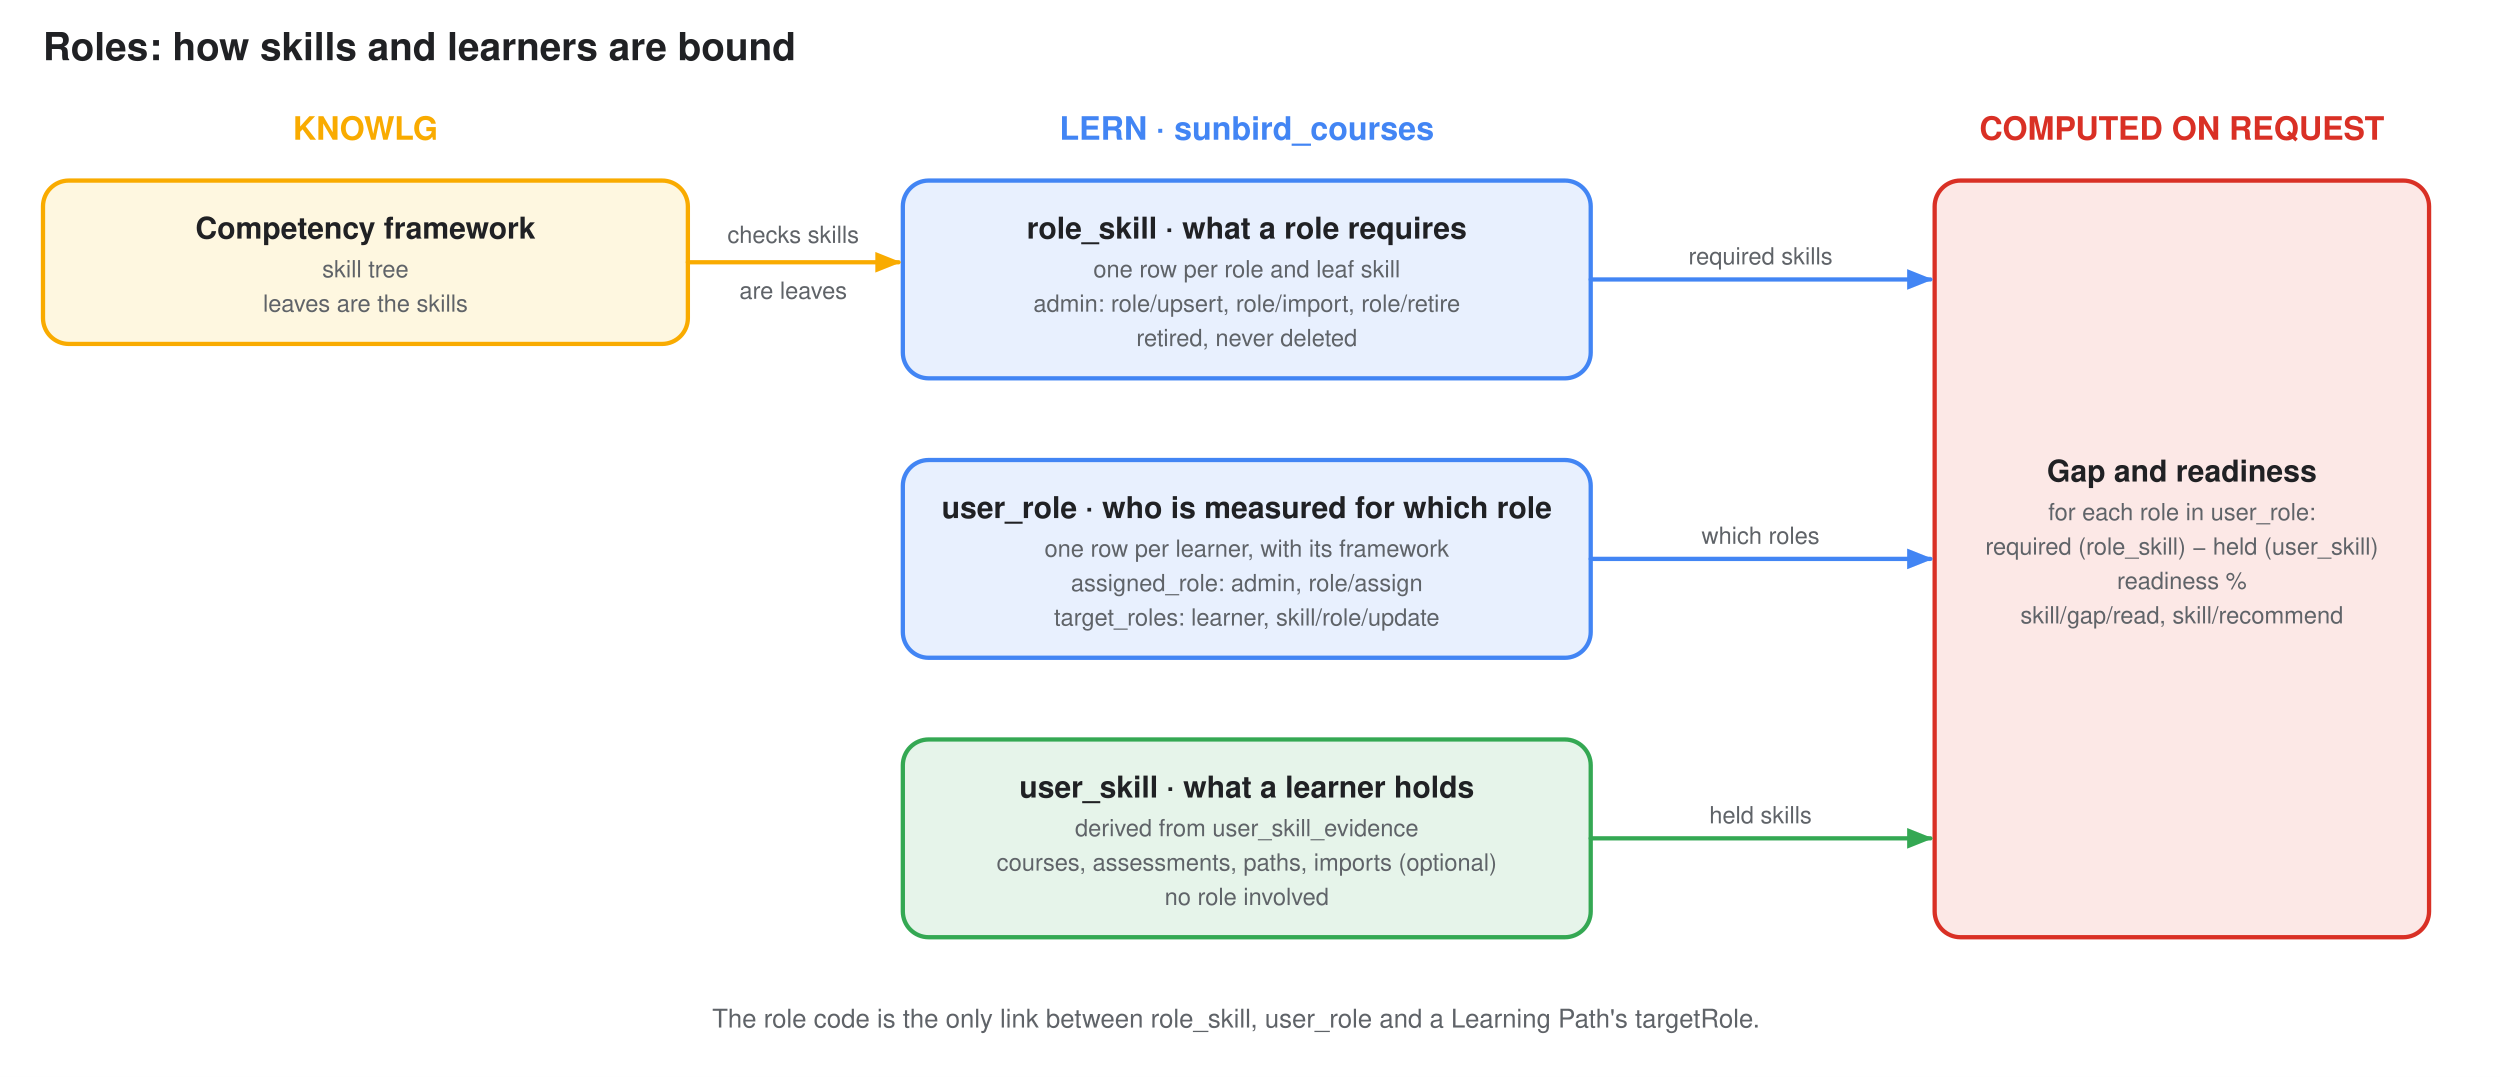
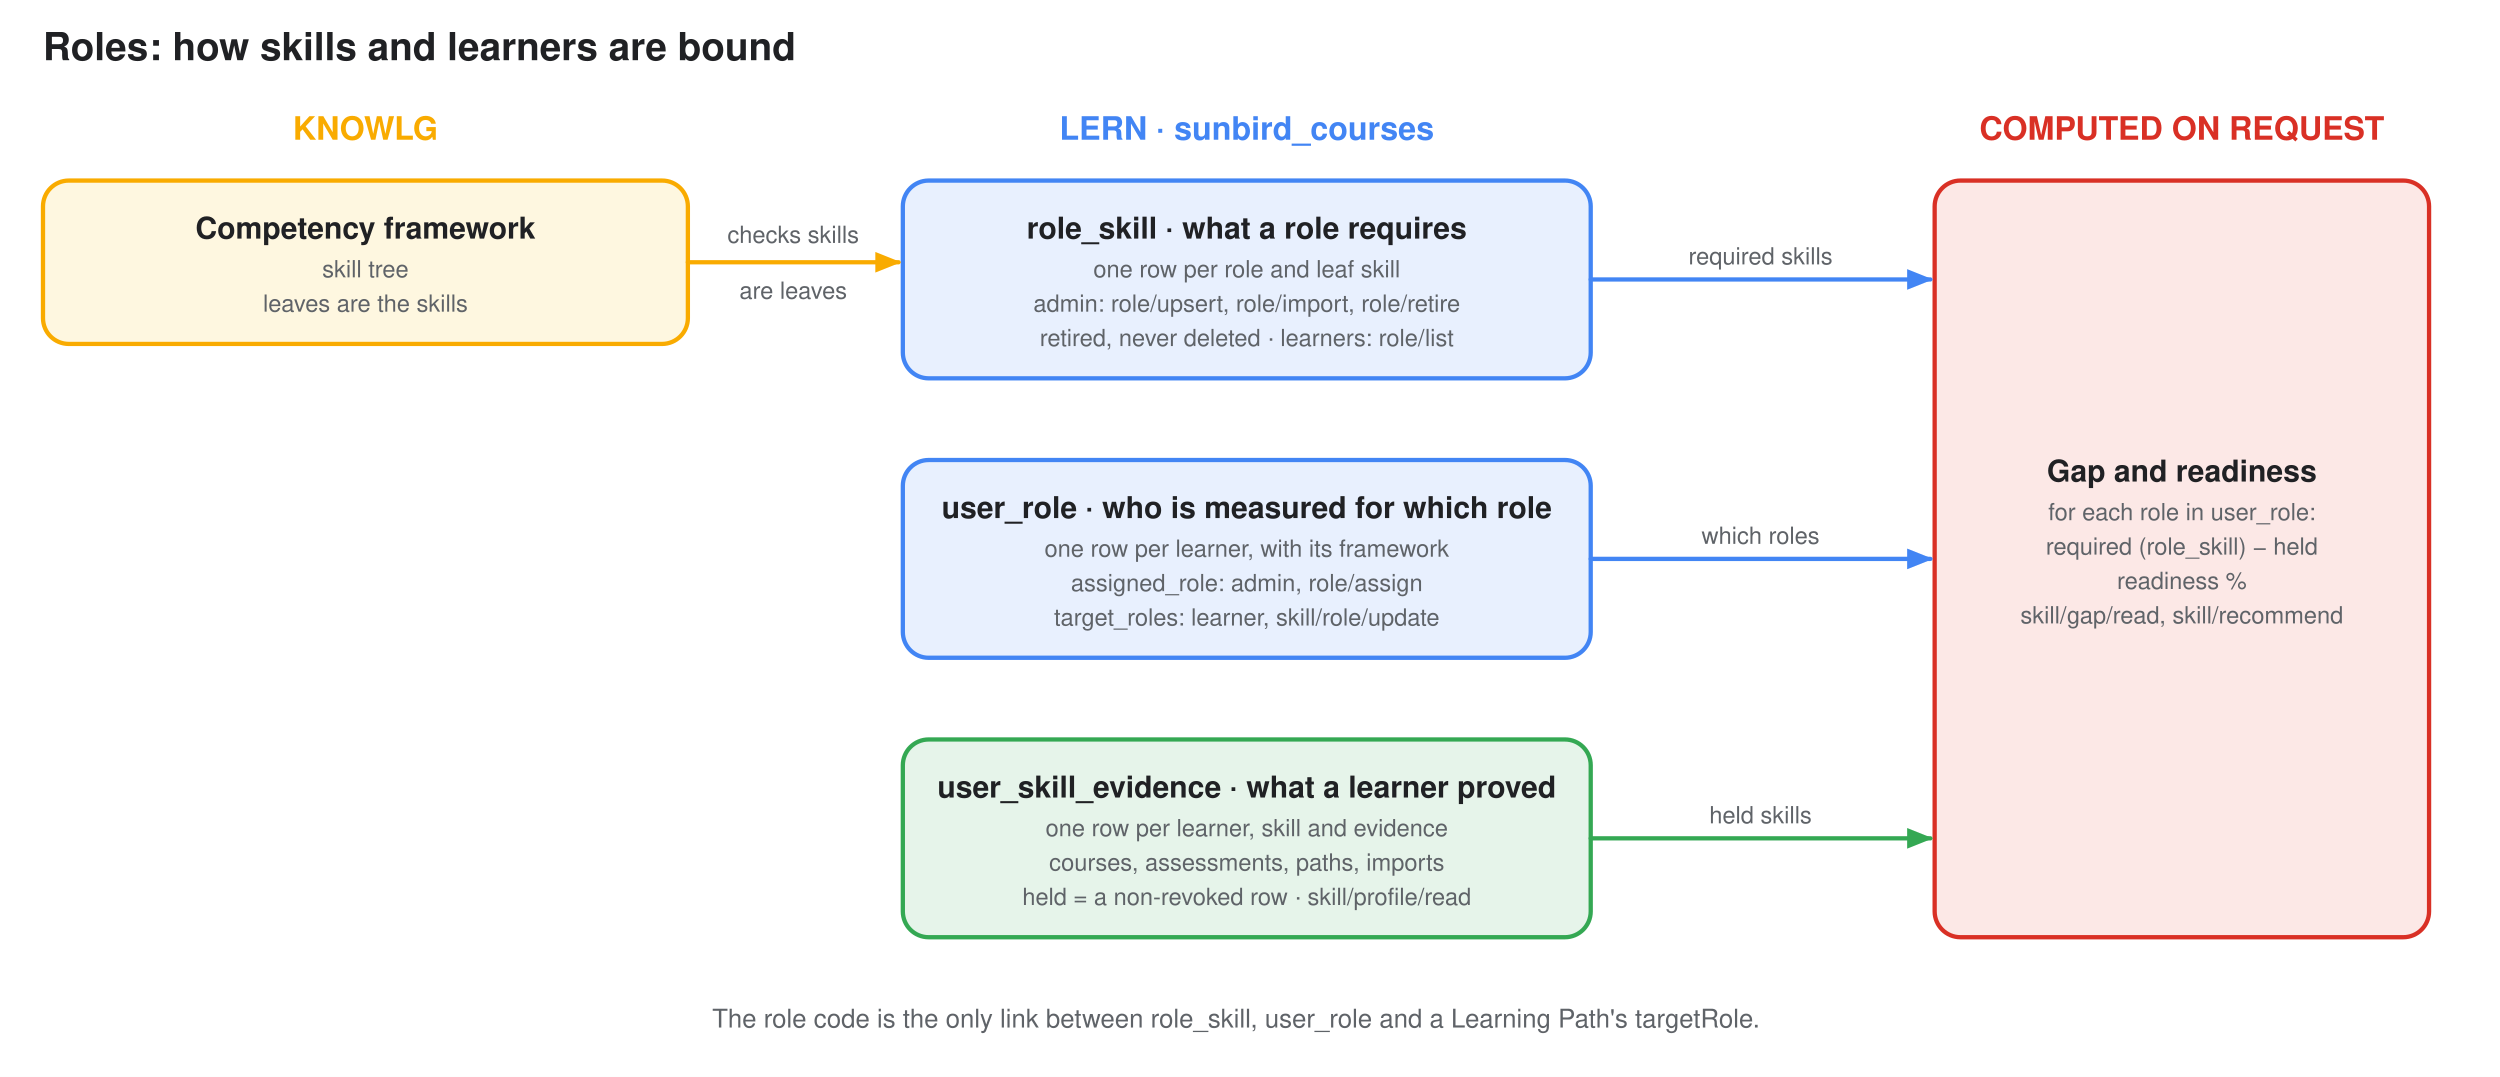
<svg xmlns="http://www.w3.org/2000/svg" width="1163" height="501" viewBox="0 0 1163 501">
  <defs>
    <marker id="af9ab00" viewBox="0 0 10 10" refX="9" refY="5" markerWidth="6" markerHeight="6" orient="auto-start-reverse">
      <path d="M 0 1 L 10 5 L 0 9 z" fill="#f9ab00" />
    </marker>
    <marker id="a4285f4" viewBox="0 0 10 10" refX="9" refY="5" markerWidth="6" markerHeight="6" orient="auto-start-reverse">
      <path d="M 0 1 L 10 5 L 0 9 z" fill="#4285f4" />
    </marker>
    <marker id="a34a853" viewBox="0 0 10 10" refX="9" refY="5" markerWidth="6" markerHeight="6" orient="auto-start-reverse">
      <path d="M 0 1 L 10 5 L 0 9 z" fill="#34a853" />
    </marker>
  </defs>
  <rect x="0" y="0" width="1163" height="501" fill="#ffffff" />
  <text x="20.0" y="28.0" font-family="Helvetica, Arial, sans-serif" font-size="18" font-weight="600" fill="#202124" text-anchor="start" style="white-space:pre">Roles: how skills and learners are bound</text>
  <text x="170.0" y="65.0" font-family="Helvetica, Arial, sans-serif" font-size="15" font-weight="600" fill="#f9ab00" text-anchor="middle" style="white-space:pre">KNOWLG</text>
  <text x="580.0" y="65.0" font-family="Helvetica, Arial, sans-serif" font-size="15" font-weight="600" fill="#4285f4" text-anchor="middle" style="white-space:pre">LERN  ·  sunbird_courses</text>
  <text x="1015.0" y="65.0" font-family="Helvetica, Arial, sans-serif" font-size="15" font-weight="600" fill="#d93025" text-anchor="middle" style="white-space:pre">COMPUTED ON REQUEST</text>
  <rect x="20" y="84" width="300" height="76" rx="12" fill="#fef7e0" stroke="#f9ab00" stroke-width="2" />
  <text x="170.0" y="111.0" font-family="Helvetica, Arial, sans-serif" font-size="14" font-weight="600" fill="#202124" text-anchor="middle" style="white-space:pre">Competency framework</text>
  <text x="170.0" y="129.0" font-family="Helvetica, Arial, sans-serif" font-size="11" font-weight="400" fill="#5f6368" text-anchor="middle" style="white-space:pre">skill tree</text>
  <text x="170.0" y="145.0" font-family="Helvetica, Arial, sans-serif" font-size="11" font-weight="400" fill="#5f6368" text-anchor="middle" style="white-space:pre">leaves are the skills</text>
  <rect x="420" y="84" width="320" height="92" rx="12" fill="#e8f0fe" stroke="#4285f4" stroke-width="2" />
  <text x="580.0" y="111.0" font-family="Helvetica, Arial, sans-serif" font-size="14" font-weight="600" fill="#202124" text-anchor="middle" style="white-space:pre">role_skill  ·  what a role requires</text>
  <text x="580.0" y="129.0" font-family="Helvetica, Arial, sans-serif" font-size="11" font-weight="400" fill="#5f6368" text-anchor="middle" style="white-space:pre">one row per role and leaf skill</text>
  <text x="580.0" y="145.0" font-family="Helvetica, Arial, sans-serif" font-size="11" font-weight="400" fill="#5f6368" text-anchor="middle" style="white-space:pre">admin: role/upsert, role/import, role/retire</text>
-   <text x="580.0" y="161.0" font-family="Helvetica, Arial, sans-serif" font-size="11" font-weight="400" fill="#5f6368" text-anchor="middle" style="white-space:pre">retired, never deleted</text>
+   <text x="580.0" y="161.0" font-family="Helvetica, Arial, sans-serif" font-size="11" font-weight="400" fill="#5f6368" text-anchor="middle" style="white-space:pre">retired, never deleted  ·  learners: role/list</text>
  <rect x="420" y="214" width="320" height="92" rx="12" fill="#e8f0fe" stroke="#4285f4" stroke-width="2" />
  <text x="580.0" y="241.0" font-family="Helvetica, Arial, sans-serif" font-size="14" font-weight="600" fill="#202124" text-anchor="middle" style="white-space:pre">user_role  ·  who is measured for which role</text>
  <text x="580.0" y="259.0" font-family="Helvetica, Arial, sans-serif" font-size="11" font-weight="400" fill="#5f6368" text-anchor="middle" style="white-space:pre">one row per learner, with its framework</text>
  <text x="580.0" y="275.0" font-family="Helvetica, Arial, sans-serif" font-size="11" font-weight="400" fill="#5f6368" text-anchor="middle" style="white-space:pre">assigned_role: admin, role/assign</text>
  <text x="580.0" y="291.0" font-family="Helvetica, Arial, sans-serif" font-size="11" font-weight="400" fill="#5f6368" text-anchor="middle" style="white-space:pre">target_roles: learner, skill/role/update</text>
  <rect x="420" y="344" width="320" height="92" rx="12" fill="#e6f4ea" stroke="#34a853" stroke-width="2" />
-   <text x="580.0" y="371.0" font-family="Helvetica, Arial, sans-serif" font-size="14" font-weight="600" fill="#202124" text-anchor="middle" style="white-space:pre">user_skill  ·  what a learner holds</text>
-   <text x="580.0" y="389.0" font-family="Helvetica, Arial, sans-serif" font-size="11" font-weight="400" fill="#5f6368" text-anchor="middle" style="white-space:pre">derived from user_skill_evidence</text>
-   <text x="580.0" y="405.0" font-family="Helvetica, Arial, sans-serif" font-size="11" font-weight="400" fill="#5f6368" text-anchor="middle" style="white-space:pre">courses, assessments, paths, imports (optional)</text>
-   <text x="580.0" y="421.0" font-family="Helvetica, Arial, sans-serif" font-size="11" font-weight="400" fill="#5f6368" text-anchor="middle" style="white-space:pre">no role involved</text>
+   <text x="580.0" y="371.0" font-family="Helvetica, Arial, sans-serif" font-size="14" font-weight="600" fill="#202124" text-anchor="middle" style="white-space:pre">user_skill_evidence  ·  what a learner proved</text>
+   <text x="580.0" y="389.0" font-family="Helvetica, Arial, sans-serif" font-size="11" font-weight="400" fill="#5f6368" text-anchor="middle" style="white-space:pre">one row per learner, skill and evidence</text>
+   <text x="580.0" y="405.0" font-family="Helvetica, Arial, sans-serif" font-size="11" font-weight="400" fill="#5f6368" text-anchor="middle" style="white-space:pre">courses, assessments, paths, imports</text>
+   <text x="580.0" y="421.0" font-family="Helvetica, Arial, sans-serif" font-size="11" font-weight="400" fill="#5f6368" text-anchor="middle" style="white-space:pre">held = a non-revoked row  ·  skill/profile/read</text>
  <rect x="900" y="84" width="230" height="352" rx="12" fill="#fce8e6" stroke="#d93025" stroke-width="2" />
  <text x="1015.0" y="224.0" font-family="Helvetica, Arial, sans-serif" font-size="14" font-weight="600" fill="#202124" text-anchor="middle" style="white-space:pre">Gap and readiness</text>
  <text x="1015.0" y="242.0" font-family="Helvetica, Arial, sans-serif" font-size="11" font-weight="400" fill="#5f6368" text-anchor="middle" style="white-space:pre">for each role in user_role:</text>
-   <text x="1015.0" y="258.0" font-family="Helvetica, Arial, sans-serif" font-size="11" font-weight="400" fill="#5f6368" text-anchor="middle" style="white-space:pre">required (role_skill) − held (user_skill)</text>
+   <text x="1015.0" y="258.0" font-family="Helvetica, Arial, sans-serif" font-size="11" font-weight="400" fill="#5f6368" text-anchor="middle" style="white-space:pre">required (role_skill) − held</text>
  <text x="1015.0" y="274.0" font-family="Helvetica, Arial, sans-serif" font-size="11" font-weight="400" fill="#5f6368" text-anchor="middle" style="white-space:pre">readiness %</text>
  <text x="1015.0" y="290.0" font-family="Helvetica, Arial, sans-serif" font-size="11" font-weight="400" fill="#5f6368" text-anchor="middle" style="white-space:pre">skill/gap/read, skill/recommend</text>
  <polyline points="320.0,122.0 418.0,122.0" fill="none" stroke="#f9ab00" stroke-width="2" stroke-linecap="round" stroke-linejoin="round" marker-end="url(#af9ab00)" />
  <text x="369.0" y="113.0" font-family="Helvetica, Arial, sans-serif" font-size="11" font-weight="400" fill="#5f6368" text-anchor="middle" style="white-space:pre">checks skills</text>
  <text x="369.0" y="139.0" font-family="Helvetica, Arial, sans-serif" font-size="11" font-weight="400" fill="#5f6368" text-anchor="middle" style="white-space:pre">are leaves</text>
  <polyline points="740.0,130.0 898.0,130.0" fill="none" stroke="#4285f4" stroke-width="2" stroke-linecap="round" stroke-linejoin="round" marker-end="url(#a4285f4)" />
  <text x="819.0" y="123.0" font-family="Helvetica, Arial, sans-serif" font-size="11" font-weight="400" fill="#5f6368" text-anchor="middle" style="white-space:pre">required skills</text>
  <polyline points="740.0,260.0 898.0,260.0" fill="none" stroke="#4285f4" stroke-width="2" stroke-linecap="round" stroke-linejoin="round" marker-end="url(#a4285f4)" />
  <text x="819.0" y="253.0" font-family="Helvetica, Arial, sans-serif" font-size="11" font-weight="400" fill="#5f6368" text-anchor="middle" style="white-space:pre">which roles</text>
  <polyline points="740.0,390.0 898.0,390.0" fill="none" stroke="#34a853" stroke-width="2" stroke-linecap="round" stroke-linejoin="round" marker-end="url(#a34a853)" />
  <text x="819.0" y="383.0" font-family="Helvetica, Arial, sans-serif" font-size="11" font-weight="400" fill="#5f6368" text-anchor="middle" style="white-space:pre">held skills</text>
  <text x="575.0" y="478.0" font-family="Helvetica, Arial, sans-serif" font-size="12" font-weight="400" fill="#5f6368" text-anchor="middle" style="white-space:pre">The role code is the only link between role_skill, user_role and a Learning Path's targetRole.</text>
</svg>
